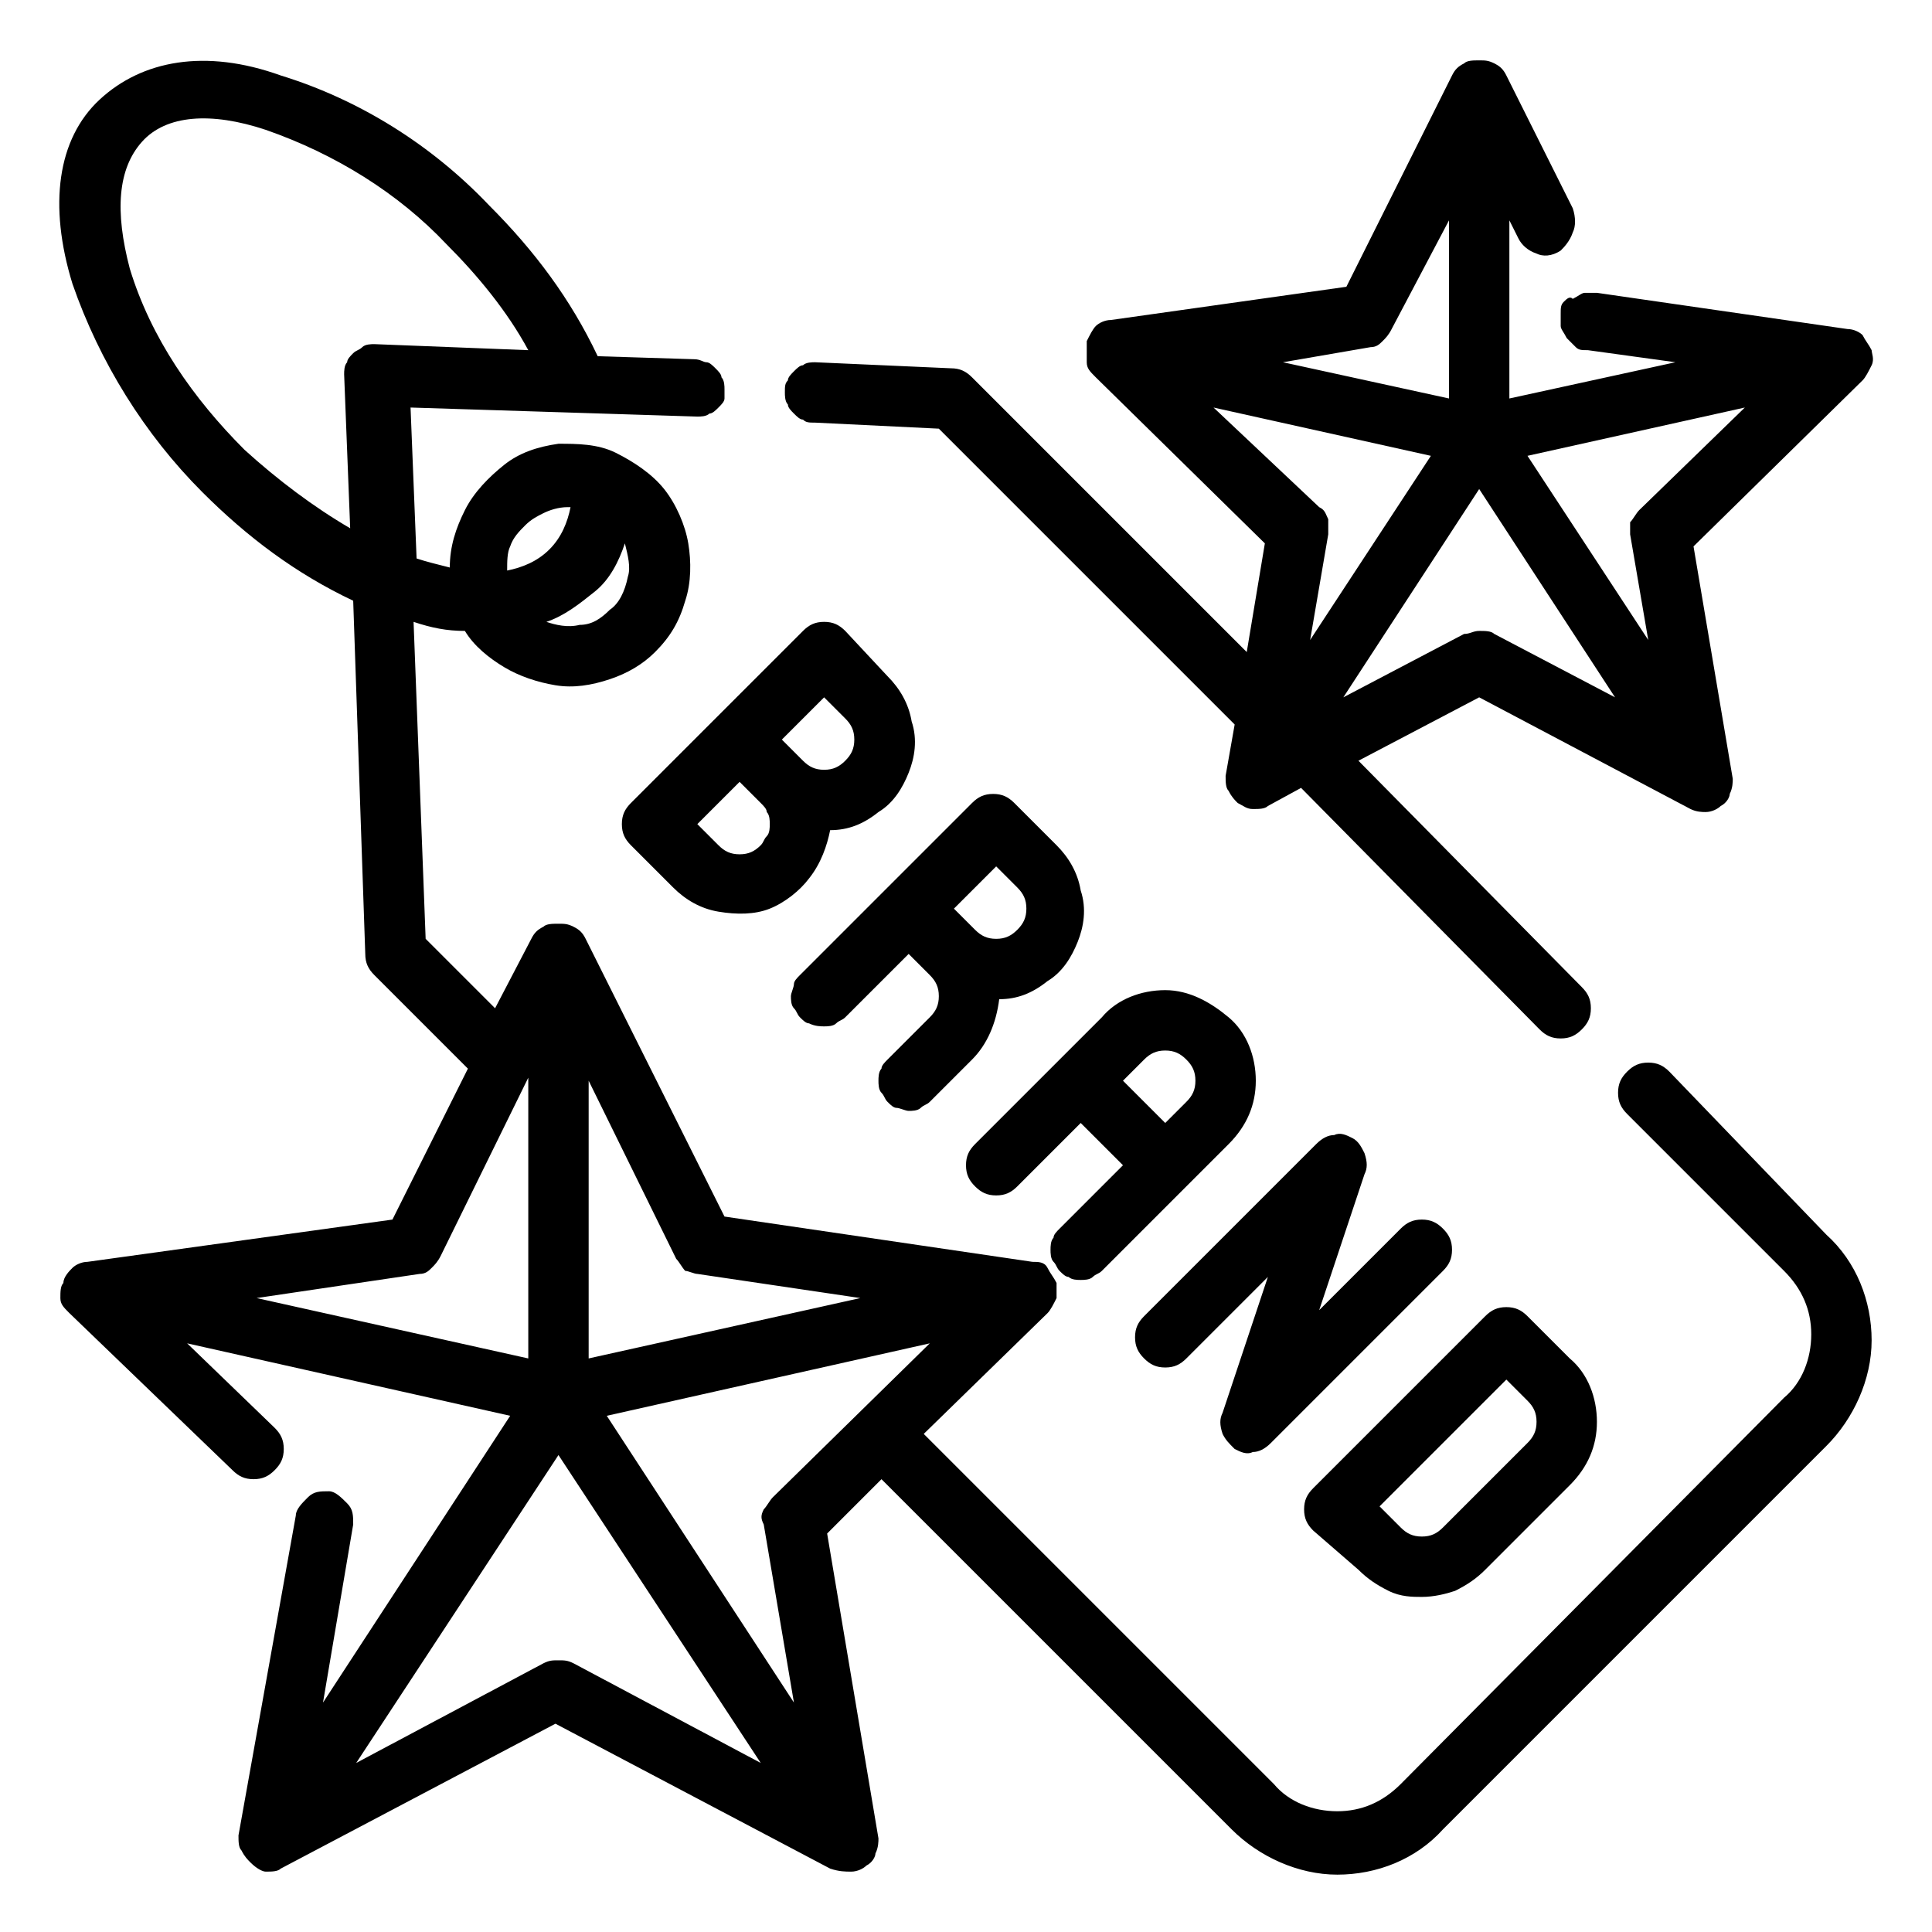
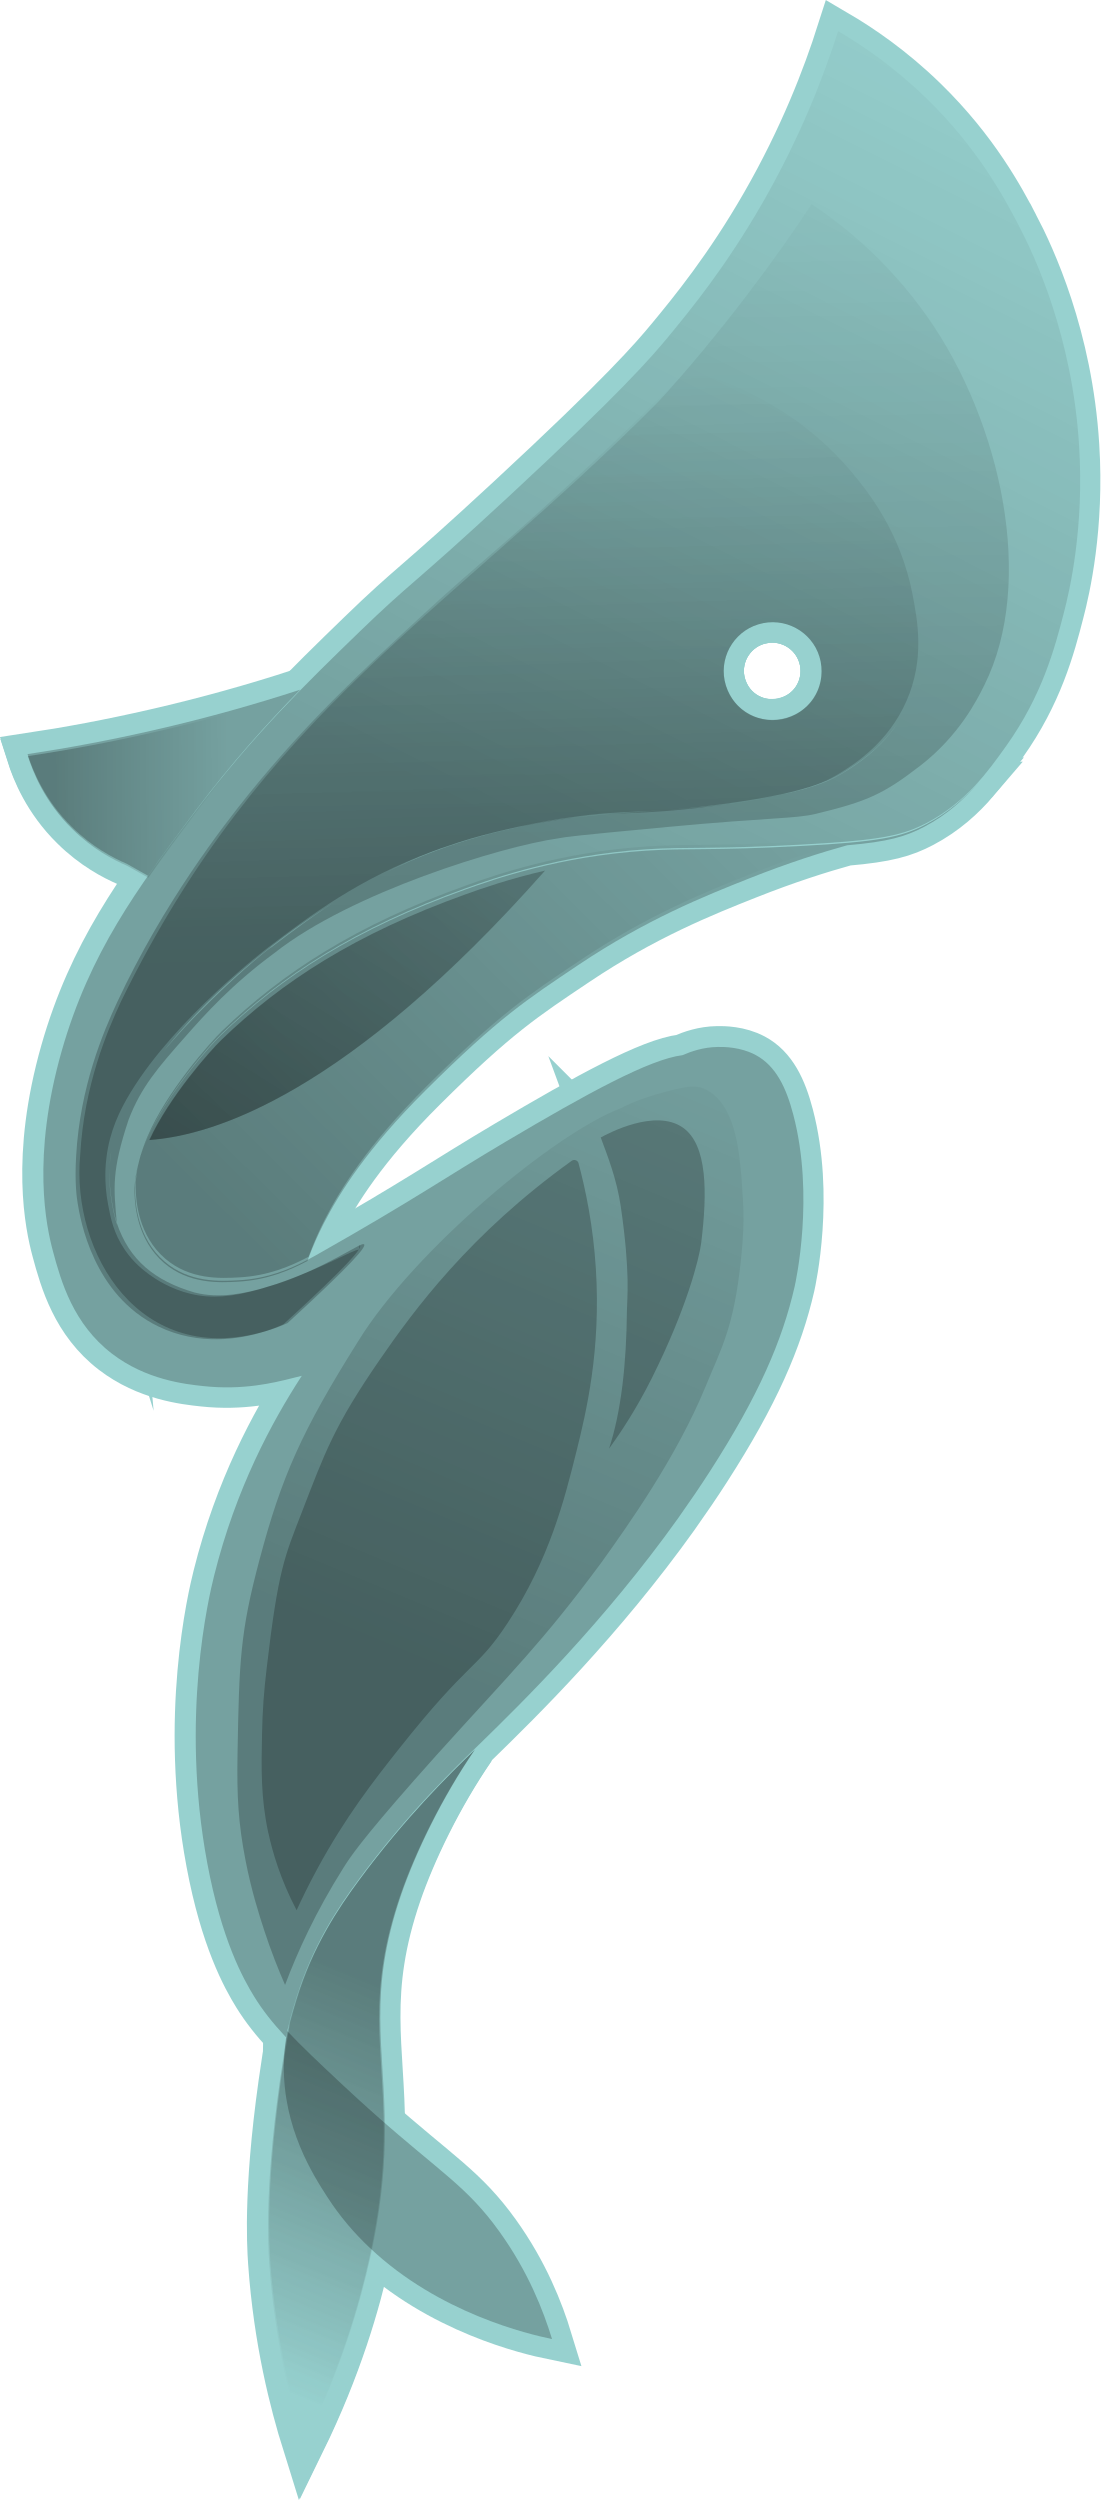
- <svg xmlns="http://www.w3.org/2000/svg" version="1.1" id="Layer_1" x="0px" y="0px" viewBox="0 0 64 64" style="enable-background:new 0 0 64 64;" xml:space="preserve">
+ <svg xmlns="http://www.w3.org/2000/svg" xmlns:xlink="http://www.w3.org/1999/xlink" id="Layer_1" data-name="Layer 1" viewBox="0 0 216.38 491.64">
  <defs>
-     <linearGradient id="logo-gradient" x1="50%" y1="0%" x2="50%" y2="100%">
-       <stop offset="0%" stop-color="color-1">
-         <animate attributeName="stop-color" values="#5200ff; #17404e; #5200ff" dur="4s" repeatCount="indefinite" />
-       </stop>
-       <stop offset="50%" stop-color="color-2">
-         <animate attributeName="stop-color" values="#17404e; #5200ff; #17404e" dur="6s" repeatCount="indefinite" />
-       </stop>
-       <stop offset="100%" stop-color="color-3">
-         <animate attributeName="stop-color" values="#5200ff; #17404e; #5200ff" dur="4s" repeatCount="indefinite" />
-       </stop>
+     <style>
+       .cls-1, .cls-2, .cls-3, .cls-4, .cls-5, .cls-6, .cls-7, .cls-8, .cls-9, .cls-10 {
+         opacity: .23;
+         stroke-width: 0px;
+       }
+ 
+       .cls-2 {
+         fill: url(#linear-gradient-8);
+       }
+ 
+       .cls-3 {
+         fill: url(#linear-gradient-9);
+       }
+ 
+       .cls-4 {
+         fill: url(#linear-gradient-3);
+       }
+ 
+       .cls-5 {
+         fill: url(#linear-gradient-2);
+       }
+ 
+       .cls-6 {
+         fill: url(#linear-gradient-4);
+       }
+ 
+       .cls-7 {
+         fill: url(#linear-gradient-7);
+       }
+ 
+       .cls-8 {
+         fill: url(#linear-gradient-5);
+       }
+ 
+       .cls-9 {
+         fill: url(#linear-gradient-6);
+       }
+ 
+       .cls-11 {
+         fill: #97d1cf;
+         stroke: #97d1cf;
+         stroke-miterlimit: 10;
+         stroke-width: 8.12px;
+       }
+ 
+       .cls-10 {
+         fill: url(#linear-gradient);
+       }
+     </style>
+     <linearGradient id="linear-gradient" x1="101.11" y1="-489.37" x2="137.12" y2="-482.48" gradientTransform="translate(6.5 654.21) rotate(-11.18)" gradientUnits="userSpaceOnUse">
+       <stop offset="0" stop-color="#000" />
+       <stop offset=".93" stop-color="#000" stop-opacity="0" />
    </linearGradient>
+     <linearGradient id="linear-gradient-2" x1="121.05" y1="-244.17" x2="72.58" y2="-170.85" xlink:href="#linear-gradient" />
+     <linearGradient id="linear-gradient-3" x1="120.79" y1="-243.96" x2="72.31" y2="-170.64" xlink:href="#linear-gradient" />
+     <linearGradient id="linear-gradient-4" x1="122.29" y1="-391.68" x2="243.3" y2="-473.52" xlink:href="#linear-gradient" />
+     <linearGradient id="linear-gradient-5" x1="199.33" y1="-453.23" x2="326.45" y2="-616.86" gradientTransform="translate(6.5 654.21) rotate(-11.18)" gradientUnits="userSpaceOnUse">
+       <stop offset="0" stop-color="#000" />
+       <stop offset=".93" stop-color="#000" stop-opacity="0" />
+     </linearGradient>
+     <linearGradient id="linear-gradient-6" x1="134.91" y1="-308.05" x2="221.02" y2="-437" xlink:href="#linear-gradient" />
+     <linearGradient id="linear-gradient-7" x1="188.95" y1="-436.08" x2="220.1" y2="-606.68" xlink:href="#linear-gradient" />
+     <linearGradient id="linear-gradient-8" x1="181.3" y1="-446.27" x2="199.78" y2="-559.33" xlink:href="#linear-gradient" />
+     <linearGradient id="linear-gradient-9" x1="111.23" y1="-395.4" x2="179.46" y2="-468.53" xlink:href="#linear-gradient" />
  </defs>
-   <g fill="url('#logo-gradient')">
-     <path d="M27,14l4.1,0.2l9.8,9.8l-0.3,1.7c0,0.2,0,0.4,0.1,0.5c0.1,0.2,0.2,0.3,0.3,0.4c0.2,0.1,0.3,0.2,0.5,0.2   c0.2,0,0.4,0,0.5-0.1l1.1-0.6l7.9,8c0.2,0.2,0.4,0.3,0.7,0.3c0.3,0,0.5-0.1,0.7-0.3c0.2-0.2,0.3-0.4,0.3-0.7s-0.1-0.5-0.3-0.7   L45,25.2l4-2.1l7,3.7c0.2,0.1,0.4,0.1,0.5,0.1c0.2,0,0.4-0.1,0.5-0.2c0.2-0.1,0.3-0.3,0.3-0.4c0.1-0.2,0.1-0.4,0.1-0.5l-1.3-7.7   l5.6-5.5c0.1-0.1,0.2-0.3,0.3-0.5s0-0.4,0-0.5c-0.1-0.2-0.2-0.3-0.3-0.5c-0.1-0.1-0.3-0.2-0.5-0.2l-8.3-1.2c-0.1,0-0.3,0-0.4,0   c-0.1,0-0.2,0.1-0.4,0.2C52,9.8,51.9,9.9,51.8,10c-0.1,0.1-0.1,0.2-0.1,0.4c0,0.1,0,0.3,0,0.4c0,0.1,0.1,0.2,0.2,0.4   c0.1,0.1,0.2,0.2,0.3,0.3c0.1,0.1,0.2,0.1,0.4,0.1l2.9,0.4L50,13.2V7.3l0.3,0.6c0.1,0.2,0.3,0.4,0.6,0.5c0.2,0.1,0.5,0.1,0.8-0.1   C51.8,8.2,52,8,52.1,7.7c0.1-0.2,0.1-0.5,0-0.8l-2.2-4.4c-0.1-0.2-0.2-0.3-0.4-0.4S49.2,2,49,2c-0.2,0-0.4,0-0.5,0.1   c-0.2,0.1-0.3,0.2-0.4,0.4l-3.5,7l-7.8,1.1c-0.2,0-0.4,0.1-0.5,0.2c-0.1,0.1-0.2,0.3-0.3,0.5C36,11.6,36,11.8,36,12   c0,0.2,0.1,0.3,0.3,0.5l5.6,5.5l-0.6,3.6l-9.1-9.1c-0.2-0.2-0.4-0.3-0.7-0.3L27,12c-0.1,0-0.3,0-0.4,0.1c-0.1,0-0.2,0.1-0.3,0.2   c-0.1,0.1-0.2,0.2-0.2,0.3C26,12.7,26,12.8,26,13c0,0.1,0,0.3,0.1,0.4c0,0.1,0.1,0.2,0.2,0.3c0.1,0.1,0.2,0.2,0.3,0.2   C26.7,14,26.8,14,27,14z M48.5,21l-4,2.1l4.5-6.9l4.5,6.9l-4-2.1c-0.1-0.1-0.3-0.1-0.5-0.1S48.7,21,48.5,21z M54,17.7l0.6,3.5   l-4-6.1l7.2-1.6l-3.5,3.4c-0.1,0.1-0.2,0.3-0.3,0.4C54,17.4,54,17.6,54,17.7L54,17.7z M45.4,11.5c0.2,0,0.3-0.1,0.4-0.2   c0.1-0.1,0.2-0.2,0.3-0.4L48,7.3v5.9l-5.5-1.2L45.4,11.5z M40.2,13.5l7.2,1.6l-4,6.1l0.6-3.5c0-0.2,0-0.3,0-0.5   c-0.1-0.2-0.1-0.3-0.3-0.4L40.2,13.5z" />
-     <path d="M55.3,35.5c-0.2-0.2-0.4-0.3-0.7-0.3c-0.3,0-0.5,0.1-0.7,0.3s-0.3,0.4-0.3,0.7c0,0.3,0.1,0.5,0.3,0.7l5.2,5.2   c0.6,0.6,0.9,1.3,0.9,2.1s-0.3,1.6-0.9,2.1L46.4,59.1c-0.6,0.6-1.3,0.9-2.1,0.9c-0.8,0-1.6-0.3-2.1-0.9L30.6,47.5l4.1-4   c0.1-0.1,0.2-0.3,0.3-0.5c0-0.2,0-0.4,0-0.5c-0.1-0.2-0.2-0.3-0.3-0.5s-0.3-0.2-0.5-0.2L24,40.3l-4.6-9.2c-0.1-0.2-0.2-0.3-0.4-0.4   c-0.2-0.1-0.3-0.1-0.5-0.1s-0.4,0-0.5,0.1c-0.2,0.1-0.3,0.2-0.4,0.4l-1.2,2.3l-2.3-2.3l-0.4-10.5c0.6,0.2,1.1,0.3,1.7,0.3   c0.3,0.5,0.8,0.9,1.3,1.2c0.5,0.3,1.1,0.5,1.7,0.6c0.6,0.1,1.2,0,1.8-0.2c0.6-0.2,1.1-0.5,1.5-0.9c0.5-0.5,0.8-1,1-1.7   c0.2-0.6,0.2-1.3,0.1-1.9c-0.1-0.6-0.4-1.3-0.8-1.8c-0.4-0.5-1-0.9-1.6-1.2c-0.6-0.3-1.3-0.3-1.9-0.3c-0.7,0.1-1.3,0.3-1.8,0.7   c-0.5,0.4-1,0.9-1.3,1.5c-0.3,0.6-0.5,1.2-0.5,1.9c-0.4-0.1-0.8-0.2-1.1-0.3l-0.2-5l9.5,0.3c0.1,0,0.3,0,0.4-0.1   c0.1,0,0.2-0.1,0.3-0.2c0.1-0.1,0.2-0.2,0.2-0.3C24,13.1,24,13,24,12.9c0-0.1,0-0.3-0.1-0.4c0-0.1-0.1-0.2-0.2-0.3   c-0.1-0.1-0.2-0.2-0.3-0.2s-0.2-0.1-0.4-0.1l-3.2-0.1c-0.9-1.9-2.1-3.5-3.6-5c-1.9-2-4.3-3.5-6.9-4.3C6.8,1.6,4.7,2,3.3,3.3   S1.6,6.8,2.4,9.4c0.9,2.6,2.4,5,4.3,6.9c1.5,1.5,3.1,2.7,5,3.6l0.4,11.7c0,0.3,0.1,0.5,0.3,0.7l3.1,3.1l-2.5,5L2.9,41.8   c-0.2,0-0.4,0.1-0.5,0.2c-0.1,0.1-0.3,0.3-0.3,0.5C2,42.6,2,42.8,2,43c0,0.2,0.1,0.3,0.3,0.5l5.4,5.2C7.9,48.9,8.1,49,8.4,49   c0.3,0,0.5-0.1,0.7-0.3c0.2-0.2,0.3-0.4,0.3-0.7c0-0.3-0.1-0.5-0.3-0.7l-2.9-2.8l10.7,2.4l-6.2,9.5l1-5.9c0-0.3,0-0.5-0.2-0.7   c-0.2-0.2-0.4-0.4-0.6-0.4c-0.3,0-0.5,0-0.7,0.2c-0.2,0.2-0.4,0.4-0.4,0.6L7.9,60.8c0,0.2,0,0.4,0.1,0.5c0.1,0.2,0.2,0.3,0.3,0.4   C8.5,61.9,8.7,62,8.8,62c0.2,0,0.4,0,0.5-0.1l9.1-4.8l9.1,4.8C27.8,62,28,62,28.2,62c0.2,0,0.4-0.1,0.5-0.2   c0.2-0.1,0.3-0.3,0.3-0.4c0.1-0.2,0.1-0.4,0.1-0.5l-1.7-10.1l1.8-1.8l11.6,11.6c0.9,0.9,2.2,1.5,3.5,1.5s2.6-0.5,3.5-1.5l12.7-12.7   c0.9-0.9,1.5-2.2,1.5-3.5c0-1.3-0.5-2.6-1.5-3.5L55.3,35.5z M20.2,20.2c-0.3,0.3-0.6,0.5-1,0.5c-0.4,0.1-0.8,0-1.1-0.1   c0.6-0.2,1.1-0.6,1.6-1c0.5-0.4,0.8-1,1-1.6c0.1,0.4,0.2,0.8,0.1,1.1C20.7,19.6,20.5,20,20.2,20.2L20.2,20.2z M17.4,17.4   c0.2-0.2,0.4-0.3,0.6-0.4c0.2-0.1,0.5-0.2,0.8-0.2c0,0,0.1,0,0.1,0c-0.1,0.5-0.3,1-0.7,1.4c-0.4,0.4-0.9,0.6-1.4,0.7   c0-0.3,0-0.6,0.1-0.8C17,17.8,17.2,17.6,17.4,17.4z M8.1,14.9c-1.7-1.7-3.1-3.7-3.8-6C3.8,7,3.9,5.6,4.7,4.7s2.3-1,4.1-0.4   c2.3,0.8,4.4,2.1,6,3.8c1,1,2,2.2,2.7,3.5l-5.1-0.2c-0.1,0-0.3,0-0.4,0.1c-0.1,0.1-0.2,0.1-0.3,0.2c-0.1,0.1-0.2,0.2-0.2,0.3   c-0.1,0.1-0.1,0.3-0.1,0.4l0.2,5.1C10.4,16.8,9.2,15.9,8.1,14.9L8.1,14.9z M23.1,42.2l5.4,0.8l-9,2v-9.2l2.9,5.9   c0.1,0.1,0.2,0.3,0.3,0.4C22.8,42.1,23,42.2,23.1,42.2z M8.5,43l5.4-0.8c0.2,0,0.3-0.1,0.4-0.2c0.1-0.1,0.2-0.2,0.3-0.4l2.9-5.9V45   L8.5,43z M18,55.1l-6.2,3.3l6.7-10.2l6.7,10.2L19,55.1C18.8,55,18.7,55,18.5,55S18.2,55,18,55.1L18,55.1z M25.3,50.5l1,5.9   l-6.2-9.5l10.7-2.4l-5.2,5.1c-0.1,0.1-0.2,0.3-0.3,0.4C25.2,50.2,25.2,50.3,25.3,50.5L25.3,50.5z" />
-     <g>
-       <path d="M27.5,27.5c0.6,0,1.1-0.2,1.6-0.6c0.5-0.3,0.8-0.8,1-1.3c0.2-0.5,0.3-1.1,0.1-1.7c-0.1-0.6-0.4-1.1-0.8-1.5L28,20.9    c-0.2-0.2-0.4-0.3-0.7-0.3c-0.3,0-0.5,0.1-0.7,0.3l-5.7,5.7c-0.2,0.2-0.3,0.4-0.3,0.7c0,0.3,0.1,0.5,0.3,0.7l1.4,1.4    c0.4,0.4,0.9,0.7,1.5,0.8c0.6,0.1,1.2,0.1,1.7-0.1c0.5-0.2,1-0.6,1.3-1C27.2,28.6,27.4,28,27.5,27.5L27.5,27.5z M27.3,23.1    l0.7,0.7c0.2,0.2,0.3,0.4,0.3,0.7c0,0.3-0.1,0.5-0.3,0.7c-0.2,0.2-0.4,0.3-0.7,0.3c-0.3,0-0.5-0.1-0.7-0.3l-0.7-0.7L27.3,23.1z     M25.2,28c-0.2,0.2-0.4,0.3-0.7,0.3S24,28.2,23.8,28l-0.7-0.7l1.4-1.4l0.7,0.7c0.1,0.1,0.2,0.2,0.2,0.3c0.1,0.1,0.1,0.3,0.1,0.4    c0,0.1,0,0.3-0.1,0.4C25.3,27.8,25.3,27.9,25.2,28L25.2,28z" />
-       <path d="M29.4,35.1c-0.1,0.1-0.2,0.2-0.2,0.3c-0.1,0.1-0.1,0.3-0.1,0.4c0,0.1,0,0.3,0.1,0.4c0.1,0.1,0.1,0.2,0.2,0.3    c0.1,0.1,0.2,0.2,0.3,0.2s0.3,0.1,0.4,0.1c0.1,0,0.3,0,0.4-0.1c0.1-0.1,0.2-0.1,0.3-0.2l1.4-1.4c0.5-0.5,0.8-1.2,0.9-2    c0.6,0,1.1-0.2,1.6-0.6c0.5-0.3,0.8-0.8,1-1.3c0.2-0.5,0.3-1.1,0.1-1.7c-0.1-0.6-0.4-1.1-0.8-1.5l-1.4-1.4    c-0.2-0.2-0.4-0.3-0.7-0.3c-0.3,0-0.5,0.1-0.7,0.3l-5.7,5.7c-0.1,0.1-0.2,0.2-0.2,0.3s-0.1,0.3-0.1,0.4c0,0.1,0,0.3,0.1,0.4    c0.1,0.1,0.1,0.2,0.2,0.3c0.1,0.1,0.2,0.2,0.3,0.2C27,34,27.2,34,27.3,34c0.1,0,0.3,0,0.4-0.1c0.1-0.1,0.2-0.1,0.3-0.2l2.1-2.1    l0.7,0.7c0.2,0.2,0.3,0.4,0.3,0.7c0,0.3-0.1,0.5-0.3,0.7L29.4,35.1z M33,28.7l0.7,0.7c0.2,0.2,0.3,0.4,0.3,0.7s-0.1,0.5-0.3,0.7    c-0.2,0.2-0.4,0.3-0.7,0.3s-0.5-0.1-0.7-0.3l-0.7-0.7L33,28.7z" />
-       <path d="M35.1,40.7c-0.1,0.1-0.2,0.2-0.2,0.3c-0.1,0.1-0.1,0.3-0.1,0.4c0,0.1,0,0.3,0.1,0.4c0.1,0.1,0.1,0.2,0.2,0.3    c0.1,0.1,0.2,0.2,0.3,0.2c0.1,0.1,0.3,0.1,0.4,0.1c0.1,0,0.3,0,0.4-0.1c0.1-0.1,0.2-0.1,0.3-0.2l4.2-4.2c0.6-0.6,0.9-1.3,0.9-2.1    c0-0.8-0.3-1.6-0.9-2.1c-0.6-0.5-1.3-0.9-2.1-0.9c-0.8,0-1.6,0.3-2.1,0.9l-4.2,4.2c-0.2,0.2-0.3,0.4-0.3,0.7    c0,0.3,0.1,0.5,0.3,0.7c0.2,0.2,0.4,0.3,0.7,0.3c0.3,0,0.5-0.1,0.7-0.3l2.1-2.1l1.4,1.4L35.1,40.7z M37.2,35.8l0.7-0.7    c0.2-0.2,0.4-0.3,0.7-0.3c0.3,0,0.5,0.1,0.7,0.3c0.2,0.2,0.3,0.4,0.3,0.7c0,0.3-0.1,0.5-0.3,0.7l-0.7,0.7L37.2,35.8z" />
-       <path d="M40.9,48c0.2,0.1,0.4,0.2,0.6,0.1c0.2,0,0.4-0.1,0.6-0.3l5.7-5.7c0.2-0.2,0.3-0.4,0.3-0.7c0-0.3-0.1-0.5-0.3-0.7    c-0.2-0.2-0.4-0.3-0.7-0.3s-0.5,0.1-0.7,0.3l-2.7,2.7l1.5-4.5c0.1-0.2,0.1-0.4,0-0.7c-0.1-0.2-0.2-0.4-0.4-0.5    c-0.2-0.1-0.4-0.2-0.6-0.1c-0.2,0-0.4,0.1-0.6,0.3l-5.7,5.7c-0.2,0.2-0.3,0.4-0.3,0.7s0.1,0.5,0.3,0.7c0.2,0.2,0.4,0.3,0.7,0.3    s0.5-0.1,0.7-0.3l2.7-2.7l-1.5,4.5c-0.1,0.2-0.1,0.4,0,0.7C40.6,47.7,40.7,47.8,40.9,48z" />
-       <path d="M45,52c0.3,0.3,0.6,0.5,1,0.7c0.4,0.2,0.8,0.2,1.1,0.2c0.4,0,0.8-0.1,1.1-0.2c0.4-0.2,0.7-0.4,1-0.7l2.8-2.8    c0.6-0.6,0.9-1.3,0.9-2.1c0-0.8-0.3-1.6-0.9-2.1l-1.4-1.4c-0.2-0.2-0.4-0.3-0.7-0.3c-0.3,0-0.5,0.1-0.7,0.3l-5.7,5.7    c-0.2,0.2-0.3,0.4-0.3,0.7c0,0.3,0.1,0.5,0.3,0.7L45,52z M49.9,45.7l0.7,0.7c0.2,0.2,0.3,0.4,0.3,0.7c0,0.3-0.1,0.5-0.3,0.7    l-2.8,2.8c-0.2,0.2-0.4,0.3-0.7,0.3c-0.3,0-0.5-0.1-0.7-0.3l-0.7-0.7L49.9,45.7z" />
-     </g>
+   <path class="cls-11" d="m58.93,135.58c-6.62,6.77-13.41,14.31-20.48,23.68-3.32,4.41-6.49,8.64-9.45,12.91-1.27-.72-2.67-1.49-4.18-2.36-2.73-1.17-6.82-3.32-10.77-7.23-5.44-5.34-7.75-11.22-8.74-14.33,7.93-1.19,16.32-2.75,25.09-4.77,10.22-2.34,19.73-5.03,28.53-7.9Z" />
+   <path class="cls-11" d="m59.01,135.98c-6.62,6.77-13.41,14.31-20.48,23.68-3.32,4.41-6.49,8.64-9.45,12.91-1.27-.72-2.67-1.49-4.18-2.36-2.73-1.17-6.82-3.32-10.77-7.23-5.44-5.34-7.75-11.22-8.74-14.33,7.93-1.19,16.32-2.75,25.09-4.77,10.22-2.34,19.73-5.03,28.53-7.9Z" />
+   <path class="cls-11" d="m93.38,343.94c-6.54,9.53-11.71,20.32-14.53,28.49-6.74,19.58-3.26,30.01-3.25,46.34,0,6.19-.48,13.26-2.21,21.99-.18.89-.38,1.8-.58,2.77-2.04,9.32-5.73,22.12-12.98,36.93-2.5-7.99-5.68-20.34-6.76-35.68-.26-3.83-.98-16.1,2.66-39.62.21-1.43.45-2.9.7-4.4.18-1.01.35-2.05.53-3.1,0-.04,0-.05.02-.09.42-1.62.88-3.1,1.3-4.5,3.23-10.5,8.28-17.96,12.31-23.43,9.14-12.4,17.83-20.9,22.78-25.69Z" />
+   <path class="cls-11" d="m93.16,344.19c-6.54,9.53-11.71,20.32-14.53,28.49-6.74,19.58-3.26,30.01-3.25,46.34,0,6.19-.48,13.26-2.21,21.99-.18.89-.38,1.8-.58,2.77-2.04,9.32-5.73,22.12-12.98,36.93-2.5-7.99-5.68-20.34-6.76-35.68-.26-3.83-.98-16.1,2.66-39.62.21-1.43.45-2.9.7-4.4.18-1.01.35-2.05.53-3.1,0-.04,0-.05.02-.09.42-1.62.88-3.1,1.3-4.5,3.23-10.5,8.28-17.96,12.31-23.43,9.14-12.4,17.83-20.9,22.78-25.69Z" />
+   <path class="cls-11" d="m192.33,153.85c-2.72,3.19-6.1,6.29-10.69,8.72-3.69,1.94-7.11,2.93-15.13,3.62-5.08,1.41-11.52,3.44-19.28,6.52-8.67,3.43-20.32,8.11-33.6,17.03-10.11,6.79-15.64,10.33-30,24.62-11.64,11.58-17.01,20.27-20.04,26.18-1.14,2.21-2.09,4.4-2.89,6.51-.11.3-.22.61-.34.89-3.41,1.82-7.93,3.78-13.73,4.07-3.5.2-9.57.51-14.45-3.68-5.34-4.58-5.7-11.44-5.8-13.23-.08-1.52-.09-5.15,2.31-10.81,3.73-8.82,12.36-18.53,14.66-20.75,11.92-11.5,26.31-20.83,48.06-28.64,5.63-2.02,18.46-6.53,35.48-7.65,8.25-.53,12.77.02,30.25-.91,15.51-.83,20.01-1.7,24.94-4.3,4.36-2.3,7.6-5.18,10.24-8.19Z" />
+   <path class="cls-11" d="m192.56,153.01c-2.72,3.19-6.1,6.29-10.69,8.72-3.69,1.94-7.11,2.93-15.13,3.62-5.08,1.41-11.52,3.44-19.28,6.52-8.67,3.43-20.32,8.11-33.6,17.03-10.11,6.79-15.64,10.33-30,24.62-11.64,11.58-17.01,20.27-20.04,26.18-1.14,2.21-2.09,4.4-2.89,6.51-.11.3-.22.61-.34.89-3.41,1.82-7.93,3.78-13.73,4.07-3.5.2-9.57.51-14.45-3.68-5.34-4.58-5.7-11.44-5.8-13.23-.08-1.52-.09-5.15,2.31-10.81,3.73-8.82,12.36-18.53,14.66-20.75,11.92-11.5,26.31-20.83,48.06-28.64,5.63-2.02,18.46-6.53,35.48-7.65,8.25-.53,12.77.02,30.25-.91,15.51-.83,20.01-1.7,24.94-4.3,4.36-2.3,7.6-5.18,10.24-8.19Z" />
+   <path class="cls-11" d="m200.14,44.09c-2.7-5.17-7.87-14.88-18-24.75-6.42-6.26-12.7-10.5-17.41-13.26-2.81,8.82-7.36,20.71-14.88,33.8-7.18,12.51-14.17,21.05-18.48,26.26-3.41,4.13-9.34,11-31.58,31.61-19.21,17.8-18.95,16.53-29.22,26.49-10.36,10.04-21.07,20.44-32.48,35.59-11.18,14.81-20.53,27.49-26.04,46.79-6,21.06-3.02,34.59-1.72,39.43,1.6,5.95,3.97,14.26,11.59,20.11,6.72,5.17,14.4,6,17.95,6.38,7.85.86,13.92-.66,17.25-1.49.72-.18,1.44-.35,2.14-.53-5.89,9.07-12.95,22.12-17.24,39.3-1.03,4.12-6.71,27.87-1.35,56.53,2.82,15.12,7.07,22.75,9.25,26.29,1.68,2.71,3.58,5.11,6.03,7.74.07.07.13.13.21.2.53-2.84,1.29-5.32,1.97-7.53,3.23-10.5,8.27-17.98,12.31-23.45,9.86-13.35,19.15-22.17,23.86-26.74,8.31-8.1,24.35-23.85,39.05-44.45.03-.04.04-.06.05-.08,2.1-2.97,4.19-6.01,6.2-9.15,9.49-14.76,14.14-25.54,16.57-36.16.22-.98,3.95-17.85-.25-33.84-1.39-5.32-3.42-9.61-7.41-11.75-2.99-1.6-6.27-1.6-7.43-1.58-2.9.04-5.28.89-6.97,1.62-6.45.78-18.9,7.62-34.65,16.95-11.95,7.07-18.12,11.47-36.85,22.07-.66.37-1.37.78-2.15,1.18-3.42,1.82-7.93,3.78-13.73,4.07-3.5.2-9.57.51-14.45-3.68-5.34-4.58-5.7-11.44-5.8-13.23-.05-.93-.08-2.64.48-5.13.06-.32.13-.64.22-.98.2-.74.43-1.54.72-2.4.13-.32.23-.64.37-.98.16-.42.32-.87.53-1.32,3.73-8.82,12.36-18.53,14.66-20.75,11.92-11.5,26.31-20.83,48.06-28.64,5.63-2.02,18.46-6.53,35.48-7.65,8.25-.53,12.77.03,30.25-.91,3.56-.19,6.53-.38,9.07-.6,8.53-.73,12.07-1.7,15.87-3.7,7.73-4.08,11.98-10.05,15.6-15.12,7.05-9.9,9.54-19.19,11.32-26.13,1.2-4.58,4.02-16.83,3.01-32.93-1.34-21.59-8.74-37.3-11.97-43.5Zm-50.15,78.41c5.22-1.03,10.29,2.36,11.32,7.57,1.03,5.22-2.36,10.29-7.59,11.32-5.21,1.03-10.28-2.37-11.31-7.59s2.37-10.28,7.57-11.3Z" />
+   <path class="cls-11" d="m55.73,405.93c.04-2.39.28-4.56.66-6.55,2.76,2.96,6.27,6.26,10.99,10.68,2.29,2.15,4.39,4.04,6.31,5.75,12.91,11.45,18.06,14.13,24.46,23.06,5.6,7.81,8.6,15.47,10.31,21.08-4.53-.94-22.2-5.02-35.85-17.95-3.05-2.87-5.89-6.18-8.34-9.99-2.79-4.31-8.75-13.61-8.55-26.09Z" />
+   <path class="cls-11" d="m51.77,379.25c-.76-2.31-2.4-7.39-3.57-13.41-1.41-7.25-1.73-12.52-1.58-20.91.32-18.56.54-24.02,4.32-38.24,4.34-16.32,8.24-25.2,19.38-42.94,11.07-17.99,38.71-40.98,51.75-45.9,0,0,3.83-2.21,11.59-3.89,1.43-.31,2.93-.57,4.58.01,6.16,2.65,7,11.93,7.48,17.47.28,5.06.79,7.72-.07,16.02-1.42,13.62-3.83,17.47-6.99,25.17-5.67,13.85-15.31,27.37-20.44,34.54-11.78,15.95-17.62,21.46-32.53,38.01-12.61,14.08-16.14,18.85-17.72,21.27-.12.19-.31.49-.56.88-5.43,8.63-9.01,16.48-11.44,22.97-1.25-2.85-2.75-6.59-4.21-11.05Z" />
+   <path class="cls-11" d="m182.34,62.36c-7.91-11.29-16.92-18.32-22.84-22.27-5.94,9.3-18.42,26.22-30.28,39.04-.01.02-.03.02-.03.02-41.32,41.62-77.54,60.52-105.48,117.75-2.67,5.73-7.26,16.43-8.03,30.2-1.79,19.21,11.68,42.07,36.72,34.57,2.07-.61,3.51-1.28,4.06-1.52,12.86-11.77,15.45-14.98,15.07-15.47-.11-.13-.42-.05-.94.2h-.02c-1.81.9-9.77,5.79-17.59,8-4.96,1.53-9.94,2.48-14.76,1.27-7.91-2.3-12.89-6.4-15.35-13.69.03.13.03.25.06.38-1.12-3.46-1.7-8.31-1.47-11.18-.18,2.76.37,7.44,1.42,10.79-.6-6.82-1.09-10.08,2.34-20.35,2.44-6.35,5.74-10.17,11.17-16.31,3.76-4.27,9.06-10.21,17.48-16.41,15.1-11.94,44.69-20.95,55.72-22.54,1.88-.34,3.32-.54,21.45-2.24,20.52-1.92,25.15-1.6,29.3-2.59,10.08-2.44,13.26-3.82,20.7-9.59,7.5-5.85,11.02-12.82,12.44-15.71,10.15-20.34,3.3-51.74-11.14-72.37Zm-32.35,60.14c5.22-1.03,10.29,2.36,11.32,7.57,2.04,12.59-15.98,16.17-18.89,3.74-1.03-5.2,2.37-10.28,7.57-11.3ZM21.66,227.29c-.06.37-.11.93-.16,1.64.06-1.4.22-2.25.46-3.5-.12.61-.22,1.22-.3,1.86Zm144.27-75.47c-1.98,1.23-5.05,2.92-13.26,4.59-18.34,4.01-34.14,2.32-50.76,6.17-4.65.99-10.2,2.44-16.07,4.61-14.45,5.36-23.95,12.51-32.61,19.1.35-.68-23.06,18.48-29.03,32.37,12.25-23.66,44.45-46.18,64.17-52.45,7.74-2.78,19.62-5.04,23.65-5.5,11.46-1.68,13.38-.52,28.45-2.42,8.75-1.11,14.39-2.3,18.17-3.42.13-.03.26-.07.39-.11,3.71-1.13,5.59-2.18,6.95-3.03,2.51-1.59,7.29-4.66,10.88-10.16-3.57,5.57-8.38,8.67-10.91,10.25Z" />
+   <path class="cls-11" d="m52.68,360.48c-1.51-6.98-1.39-12.67-1.25-19.51.1-4.86.37-8.31.91-12.92,2.27-19.5,3.56-22.02,6.83-30.48,4.63-11.98,6.4-17.13,15.39-30.18,6.7-9.73,17.75-24.79,37.77-39.15.48-.35,1.18-.11,1.34.46,1.4,5.23,2.88,12.32,3.41,20.77,1.02,16.1-1.93,28.31-3.8,35.85-2.39,9.57-5.31,21.3-13.58,33.85-6.2,9.4-7.27,6.94-21.42,24.81-4.94,6.24-10.45,13.31-15.94,23.42-1.82,3.35-3.19,6.21-4.11,8.22-3.21-6.13-4.74-11.48-5.54-15.15Z" />
+   <path class="cls-11" d="m118.03,223.63c1.3,3.53,3.15,8.08,3.96,13.66,1.91,13.21,1.22,18.02,1.2,20.33-.1,10.49-1.1,19.84-3.52,27.23,2.32-3.21,5.39-7.85,8.37-13.79,6.84-13.65,9.38-23.6,9.76-26.72,1.21-9.85,1.24-19.24-3.61-22.64-5.42-3.8-14.67,1.13-16.15,1.94Z" />
+   <path class="cls-11" d="m167.48,92.91c-11.3-13.55-25.73-18.46-32.33-20.26-.49.49-1.01,1.02-1.55,1.57-5,5.03-12.13,12.07-20.92,20.22-14.26,13.24-18.64,16.27-30.03,26.8-11.88,10.99-22.19,20.54-33.64,34.65-5.29,6.56-16.94,21.59-26.1,41.24-2.66,5.75-7.26,16.45-8.03,30.22-.31,5.35.14,8.24.3,9.22.52,3.15,3,18.05,15.9,24.26,7.99,3.86,16.03,2.48,20.71,1.02.21-.06.42-.12.61-.19,1.64-.55,2.79-1.05,3.26-1.28,12.86-11.77,15.46-14.97,15.05-15.45-.02-.03-.06-.04-.12-.06,0,0-.07.85-.09.85-1.01-.11-6.69,3.46-16.18,6.73-.44.14-.88.29-1.34.42-.93.32-1.9.6-2.91.87-4.54,1.19-8.41,1.68-12.65.67-4.04-.96-6.95-2.94-8.05-3.73-1.1-.81-3.15-2.32-4.93-4.96-2.2-3.23-2.78-6.25-3.26-8.8-.86-4.45-.51-8.03-.33-9.37.62-5.07,2.54-9.16,4.77-12.82,9-14.74,26.82-28.29,26.82-28.29,8.66-6.59,18.15-13.74,32.62-19.08,1.12-.41,2.2-.8,3.3-1.15.61-.22,1.2-.41,1.8-.6.76-.24,1.52-.47,2.24-.68,3.45-1.01,6.65-1.78,9.5-2.36,1.28-.27,2.49-.49,3.61-.71,2.3-.4,4.23-.68,5.69-.9,11.46-1.67,13.37-.5,28.45-2.42,4.84-.61,8.74-1.25,11.88-1.89.4-.08.77-.15,1.13-.24,2.43-.51,4.37-1.03,5.96-1.54.13-.03.26-.07.39-.11,3.18-1.04,4.87-2.01,6.12-2.79,3.09-1.93,9.5-6.07,13.04-14.15,3.63-8.23,2.18-15.82,1.2-20.93-2.36-12.37-8.98-20.49-11.9-23.99Zm-13.76,48.49c-5.21,1.03-10.28-2.37-11.31-7.59s2.37-10.28,7.57-11.3c5.22-1.03,10.29,2.36,11.32,7.57,1.03,5.22-2.36,10.29-7.59,11.32Z" />
+   <path class="cls-11" d="m107.09,171.16c-38.83,43.84-65.16,52.13-77.86,53,3.93-8.53,11.97-17.56,14.18-19.7,11.92-11.5,26.33-20.83,48.06-28.64,3.13-1.12,8.51-3.02,15.61-4.66Z" />
+   <path class="cls-11" d="m107.21,171.11c-38.83,43.84-65.16,52.13-77.86,53,3.93-8.53,11.97-17.56,14.18-19.7,11.92-11.5,26.33-20.83,48.06-28.64,3.13-1.12,8.51-3.02,15.61-4.66Z" />
+   <g>
+     <path class="cls-1" d="m59.03,135.63c-6.62,6.77-13.41,14.31-20.48,23.68-3.32,4.41-6.49,8.64-9.45,12.91-1.27-.72-2.67-1.49-4.18-2.36-2.73-1.17-6.82-3.32-10.77-7.23-5.44-5.34-7.75-11.22-8.74-14.33,7.93-1.19,16.32-2.75,25.09-4.77,10.22-2.34,19.73-5.03,28.53-7.9Z" />
+     <path class="cls-10" d="m59.1,136.03c-6.62,6.77-13.41,14.31-20.48,23.68-3.32,4.41-6.49,8.64-9.45,12.91-1.27-.72-2.67-1.49-4.18-2.36-2.73-1.17-6.82-3.32-10.77-7.23-5.44-5.34-7.75-11.22-8.74-14.33,7.93-1.19,16.32-2.75,25.09-4.77,10.22-2.34,19.73-5.03,28.53-7.9Z" />
+     <path class="cls-5" d="m93.47,343.98c-6.54,9.53-11.71,20.32-14.53,28.49-6.74,19.58-3.26,30.01-3.25,46.34,0,6.19-.48,13.26-2.21,21.99-.18.89-.38,1.8-.58,2.77-2.04,9.32-5.73,22.12-12.98,36.93-2.5-7.99-5.68-20.34-6.76-35.68-.26-3.83-.98-16.1,2.66-39.62.21-1.43.45-2.9.7-4.4.18-1.01.35-2.05.53-3.1,0-.04,0-.05.02-.09.42-1.62.88-3.1,1.3-4.5,3.23-10.5,8.28-17.96,12.31-23.43,9.14-12.4,17.83-20.9,22.78-25.69Z" />
+     <path class="cls-4" d="m93.26,344.23c-6.54,9.53-11.71,20.32-14.53,28.49-6.74,19.58-3.26,30.01-3.25,46.34,0,6.19-.48,13.26-2.21,21.99-.18.89-.38,1.8-.58,2.77-2.04,9.32-5.73,22.12-12.98,36.93-2.5-7.99-5.68-20.34-6.76-35.68-.26-3.83-.98-16.1,2.66-39.62.21-1.43.45-2.9.7-4.4.18-1.01.35-2.05.53-3.1,0-.04,0-.05.02-.09.42-1.62.88-3.1,1.3-4.5,3.23-10.5,8.28-17.96,12.31-23.43,9.14-12.4,17.83-20.9,22.78-25.69Z" />
+     <path class="cls-1" d="m192.42,153.89c-2.72,3.19-6.1,6.29-10.69,8.72-3.69,1.94-7.11,2.93-15.13,3.62-5.08,1.41-11.52,3.44-19.28,6.52-8.67,3.43-20.32,8.11-33.6,17.03-10.11,6.79-15.64,10.33-30,24.62-11.64,11.58-17.01,20.27-20.04,26.18-1.14,2.21-2.09,4.4-2.89,6.51-.11.3-.22.61-.34.89-3.41,1.82-7.93,3.78-13.73,4.07-3.5.2-9.57.51-14.45-3.68-5.34-4.58-5.7-11.44-5.8-13.23-.08-1.52-.09-5.15,2.31-10.81,3.73-8.82,12.36-18.53,14.66-20.75,11.92-11.5,26.31-20.83,48.06-28.64,5.63-2.02,18.46-6.53,35.48-7.65,8.25-.53,12.77.02,30.25-.91,15.51-.83,20.01-1.7,24.94-4.3,4.36-2.3,7.6-5.18,10.24-8.19Z" />
+     <path class="cls-6" d="m192.65,153.05c-2.72,3.19-6.1,6.29-10.69,8.72-3.69,1.94-7.11,2.93-15.13,3.62-5.08,1.41-11.52,3.44-19.28,6.52-8.67,3.43-20.32,8.11-33.6,17.03-10.11,6.79-15.64,10.33-30,24.62-11.64,11.58-17.01,20.27-20.04,26.18-1.14,2.21-2.09,4.4-2.89,6.51-.11.3-.22.61-.34.89-3.41,1.82-7.93,3.78-13.73,4.07-3.5.2-9.57.51-14.45-3.68-5.34-4.58-5.7-11.44-5.8-13.23-.08-1.52-.09-5.15,2.31-10.81,3.73-8.82,12.36-18.53,14.66-20.75,11.92-11.5,26.31-20.83,48.06-28.64,5.63-2.02,18.46-6.53,35.48-7.65,8.25-.53,12.77.02,30.25-.91,15.51-.83,20.01-1.7,24.94-4.3,4.36-2.3,7.6-5.18,10.24-8.19Z" />
+     <path class="cls-8" d="m200.23,44.13c-2.7-5.17-7.87-14.88-18-24.75-6.42-6.26-12.7-10.5-17.41-13.26-2.81,8.82-7.36,20.71-14.88,33.8-7.18,12.51-14.17,21.05-18.48,26.26-3.41,4.13-9.34,11-31.58,31.61-19.21,17.8-18.95,16.53-29.22,26.49-10.36,10.04-21.07,20.44-32.48,35.59-11.18,14.81-20.53,27.49-26.04,46.79-6,21.06-3.02,34.59-1.72,39.43,1.6,5.95,3.97,14.26,11.59,20.11,6.72,5.17,14.4,6,17.95,6.38,7.85.86,13.92-.66,17.25-1.49.72-.18,1.44-.35,2.14-.53-5.89,9.07-12.95,22.12-17.24,39.3-1.03,4.12-6.71,27.87-1.35,56.53,2.82,15.12,7.07,22.75,9.25,26.29,1.68,2.71,3.58,5.11,6.03,7.74.07.07.13.13.21.2.53-2.84,1.29-5.32,1.97-7.53,3.23-10.5,8.27-17.98,12.31-23.45,9.86-13.35,19.15-22.17,23.86-26.74,8.31-8.1,24.35-23.85,39.05-44.45.03-.04.04-.06.05-.08,2.1-2.97,4.19-6.01,6.2-9.15,9.49-14.76,14.14-25.54,16.57-36.16.22-.98,3.95-17.85-.25-33.84-1.39-5.32-3.42-9.61-7.41-11.75-2.99-1.6-6.27-1.6-7.43-1.58-2.9.04-5.28.89-6.97,1.62-6.45.78-18.9,7.62-34.65,16.95-11.95,7.07-18.12,11.47-36.85,22.07-.66.37-1.37.78-2.15,1.18-3.42,1.82-7.93,3.78-13.73,4.07-3.5.2-9.57.51-14.45-3.68-5.34-4.58-5.7-11.44-5.8-13.23-.05-.93-.08-2.64.48-5.13.06-.32.13-.64.22-.98.2-.74.43-1.54.72-2.4.13-.32.23-.64.37-.98.16-.42.32-.87.53-1.32,3.73-8.82,12.36-18.53,14.66-20.75,11.92-11.5,26.31-20.83,48.06-28.64,5.63-2.02,18.46-6.53,35.48-7.65,8.25-.53,12.77.03,30.25-.91,3.56-.19,6.53-.38,9.07-.6,8.53-.73,12.07-1.7,15.87-3.7,7.73-4.08,11.98-10.05,15.6-15.12,7.05-9.9,9.54-19.19,11.32-26.13,1.2-4.58,4.02-16.83,3.01-32.93-1.34-21.59-8.74-37.3-11.97-43.5Zm-50.15,78.41c5.22-1.03,10.29,2.36,11.32,7.57,1.03,5.22-2.36,10.29-7.59,11.32-5.21,1.03-10.28-2.37-11.31-7.59-1.03-5.21,2.37-10.28,7.57-11.3Z" />
+     <path class="cls-1" d="m55.83,405.97c.04-2.39.28-4.56.66-6.55,2.76,2.96,6.27,6.26,10.99,10.68,2.29,2.15,4.39,4.04,6.31,5.75,12.91,11.45,18.06,14.13,24.46,23.06,5.6,7.81,8.6,15.47,10.31,21.08-4.53-.94-22.2-5.02-35.85-17.95-3.05-2.87-5.89-6.18-8.34-9.99-2.79-4.31-8.75-13.61-8.55-26.09Z" />
+     <path class="cls-9" d="m51.86,379.3c-.76-2.31-2.4-7.39-3.57-13.41-1.41-7.25-1.73-12.52-1.58-20.91.32-18.56.54-24.02,4.32-38.24,4.34-16.32,8.24-25.2,19.38-42.94,11.07-17.99,38.71-40.98,51.75-45.9,0,0,3.83-2.21,11.59-3.89,1.43-.31,2.93-.57,4.58.01,6.16,2.65,7,11.93,7.48,17.47.28,5.06.79,7.72-.07,16.02-1.42,13.62-3.83,17.47-6.99,25.17-5.67,13.85-15.31,27.37-20.44,34.54-11.78,15.95-17.62,21.46-32.53,38.01-12.61,14.08-16.14,18.85-17.72,21.27-.12.19-.31.49-.56.88-5.43,8.63-9.01,16.48-11.44,22.97-1.25-2.85-2.75-6.59-4.21-11.05Z" />
+     <path class="cls-7" d="m182.43,62.4c-7.91-11.29-16.92-18.32-22.84-22.27-5.94,9.3-18.42,26.22-30.28,39.04-.01.02-.03.02-.03.02-41.32,41.62-77.54,60.52-105.48,117.75-2.67,5.73-7.26,16.43-8.03,30.2-1.79,19.21,11.68,42.07,36.72,34.57,2.07-.61,3.51-1.28,4.06-1.52,12.86-11.77,15.45-14.98,15.07-15.47-.11-.13-.42-.05-.94.2h-.02c-1.81.9-9.77,5.79-17.59,8-4.96,1.53-9.94,2.48-14.76,1.27-7.91-2.3-12.89-6.4-15.35-13.69.03.13.03.25.06.38-1.12-3.46-1.7-8.31-1.47-11.18-.18,2.76.37,7.44,1.42,10.79-.6-6.82-1.09-10.08,2.34-20.35,2.44-6.35,5.74-10.17,11.17-16.31,3.76-4.27,9.06-10.21,17.48-16.41,15.1-11.94,44.69-20.95,55.72-22.54,1.88-.34,3.32-.54,21.45-2.24,20.52-1.92,25.15-1.6,29.3-2.59,10.08-2.44,13.26-3.82,20.7-9.59,7.5-5.85,11.02-12.82,12.44-15.71,10.15-20.34,3.3-51.74-11.14-72.37Zm-32.35,60.14c5.22-1.03,10.29,2.36,11.32,7.57,2.04,12.59-15.98,16.17-18.89,3.74-1.03-5.2,2.37-10.28,7.57-11.3ZM21.75,227.33c-.06.37-.11.93-.16,1.64.06-1.4.22-2.25.46-3.5-.12.61-.22,1.22-.3,1.86Zm144.27-75.47c-1.98,1.23-5.05,2.92-13.26,4.59-18.34,4.01-34.14,2.32-50.76,6.17-4.65.99-10.2,2.44-16.07,4.61-14.45,5.36-23.95,12.51-32.61,19.1.35-.68-23.06,18.48-29.03,32.37,12.25-23.66,44.45-46.18,64.17-52.45,7.74-2.78,19.62-5.04,23.65-5.5,11.46-1.68,13.38-.52,28.45-2.42,8.75-1.11,14.39-2.3,18.17-3.42.13-.03.26-.07.39-.11,3.71-1.13,5.59-2.18,6.95-3.03,2.51-1.59,7.29-4.66,10.88-10.16-3.57,5.57-8.38,8.67-10.91,10.25Z" />
+     <path class="cls-1" d="m52.78,360.52c-1.51-6.98-1.39-12.67-1.25-19.51.1-4.86.37-8.31.91-12.92,2.27-19.5,3.56-22.02,6.83-30.48,4.63-11.98,6.4-17.13,15.39-30.18,6.7-9.73,17.75-24.79,37.77-39.15.48-.35,1.18-.11,1.34.46,1.4,5.23,2.88,12.32,3.41,20.77,1.02,16.1-1.93,28.31-3.8,35.85-2.39,9.57-5.31,21.3-13.58,33.85-6.2,9.4-7.27,6.94-21.42,24.81-4.94,6.24-10.45,13.31-15.94,23.42-1.82,3.35-3.19,6.21-4.11,8.22-3.21-6.13-4.74-11.48-5.54-15.15Z" />
+     <path class="cls-1" d="m118.13,223.68c1.3,3.53,3.15,8.08,3.96,13.66,1.91,13.21,1.22,18.02,1.2,20.33-.1,10.49-1.1,19.84-3.52,27.23,2.32-3.21,5.39-7.85,8.37-13.79,6.84-13.65,9.38-23.6,9.76-26.72,1.21-9.85,1.24-19.24-3.61-22.64-5.42-3.8-14.67,1.13-16.15,1.94Z" />
+     <path class="cls-2" d="m167.57,92.95c-11.3-13.55-25.73-18.46-32.33-20.26-.49.49-1.01,1.02-1.55,1.57-5,5.03-12.13,12.07-20.92,20.22-14.26,13.24-18.64,16.27-30.03,26.8-11.88,10.99-22.19,20.54-33.64,34.65-5.29,6.56-16.94,21.59-26.1,41.24-2.66,5.75-7.26,16.45-8.03,30.22-.31,5.35.14,8.24.3,9.22.52,3.15,3,18.05,15.9,24.26,7.99,3.86,16.03,2.48,20.71,1.02.21-.06.42-.12.61-.19,1.64-.55,2.79-1.05,3.26-1.28,12.86-11.77,15.46-14.97,15.05-15.45-.02-.03-.06-.04-.12-.06,0,0-.07.85-.09.85-1.01-.11-6.69,3.46-16.18,6.73-.44.14-.88.29-1.34.42-.93.32-1.9.6-2.91.87-4.54,1.19-8.41,1.68-12.65.67-4.04-.96-6.95-2.94-8.05-3.73-1.1-.81-3.15-2.32-4.93-4.96-2.2-3.23-2.78-6.25-3.26-8.8-.86-4.45-.51-8.03-.33-9.37.62-5.07,2.54-9.16,4.77-12.82,9-14.74,26.82-28.29,26.82-28.29,8.66-6.59,18.15-13.74,32.62-19.08,1.12-.41,2.2-.8,3.3-1.15.61-.22,1.2-.41,1.8-.6.76-.24,1.52-.47,2.24-.68,3.45-1.01,6.65-1.78,9.5-2.36,1.28-.27,2.49-.49,3.61-.71,2.3-.4,4.23-.68,5.69-.9,11.46-1.67,13.37-.5,28.45-2.42,4.84-.61,8.74-1.25,11.88-1.89.4-.08.77-.15,1.13-.24,2.43-.51,4.37-1.03,5.96-1.54.13-.03.26-.07.39-.11,3.18-1.04,4.87-2.01,6.12-2.79,3.09-1.93,9.5-6.07,13.04-14.15,3.63-8.23,2.18-15.82,1.2-20.93-2.36-12.37-8.98-20.49-11.9-23.99Zm-13.76,48.49c-5.21,1.03-10.28-2.37-11.31-7.59-1.03-5.21,2.37-10.28,7.57-11.3s10.29,2.36,11.32,7.57c1.03,5.22-2.36,10.29-7.59,11.32Z" />
+     <path class="cls-1" d="m107.19,171.21c-38.83,43.84-65.16,52.13-77.86,53,3.93-8.53,11.97-17.56,14.18-19.7,11.92-11.5,26.33-20.83,48.06-28.64,3.13-1.12,8.51-3.02,15.61-4.66Z" />
+     <path class="cls-3" d="m107.3,171.16c-38.83,43.84-65.16,52.13-77.86,53,3.93-8.53,11.97-17.56,14.18-19.7,11.92-11.5,26.33-20.83,48.06-28.64,3.13-1.12,8.51-3.02,15.61-4.66Z" />
  </g>
</svg>
